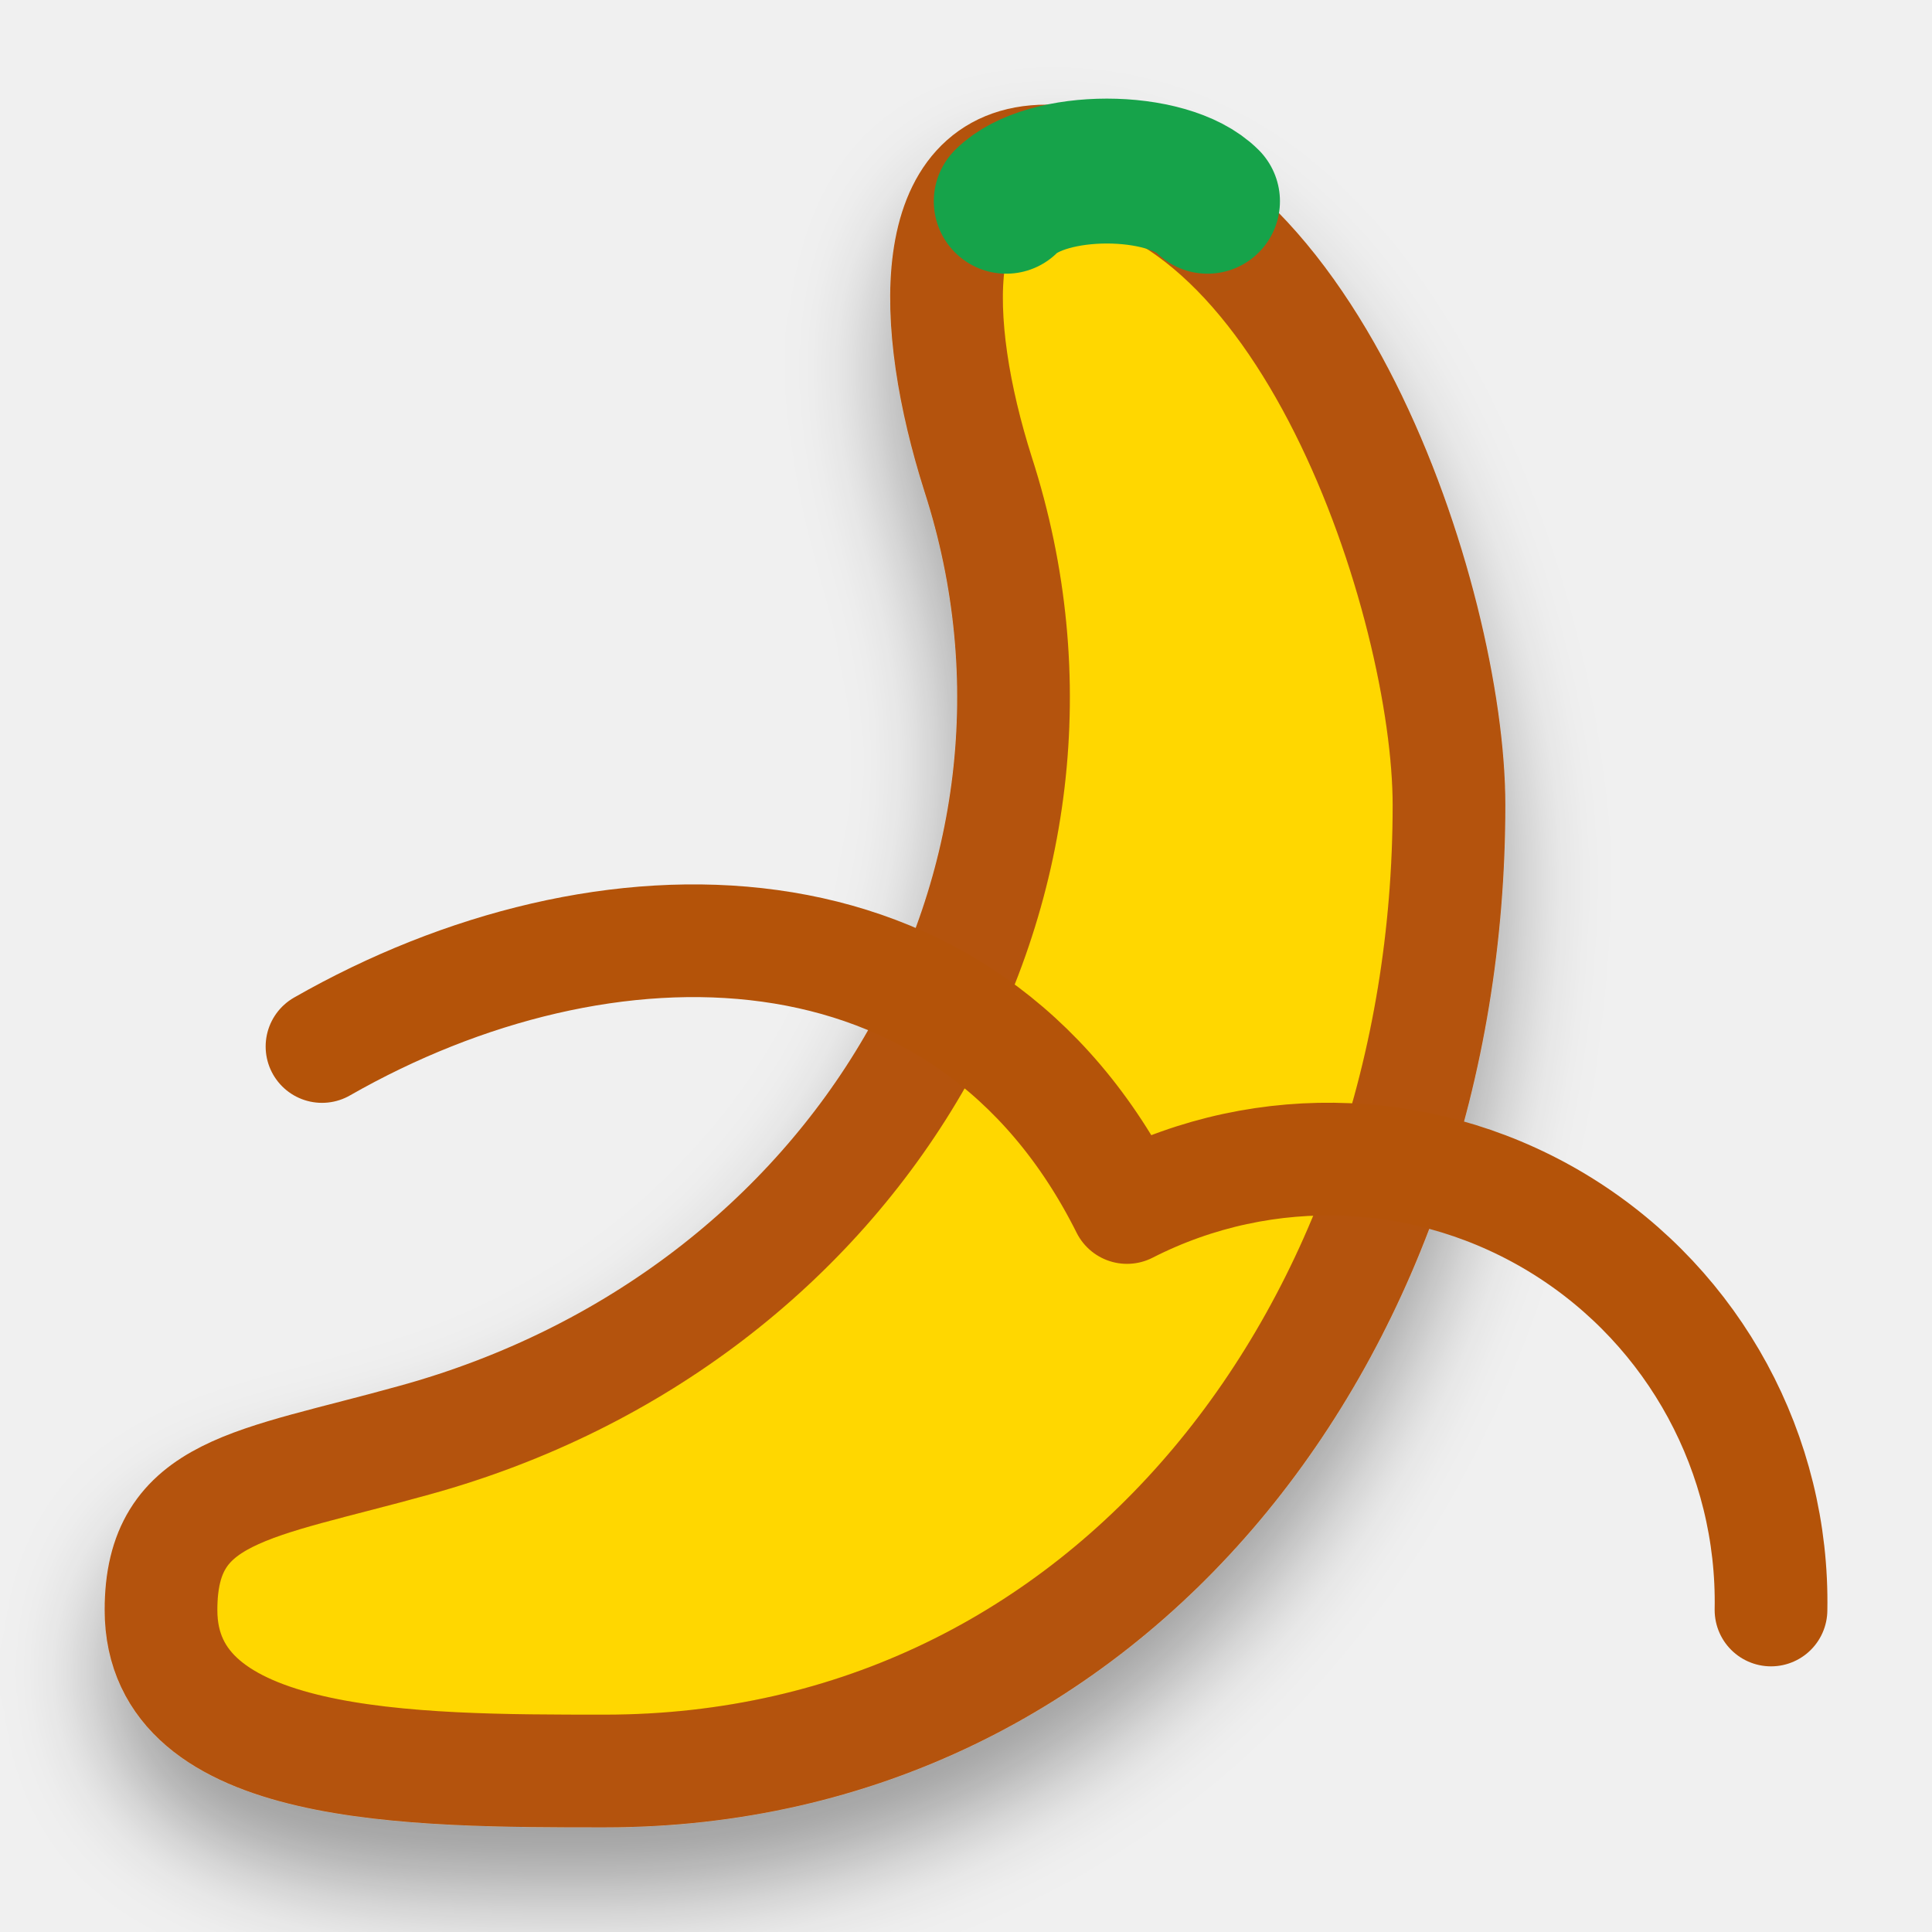
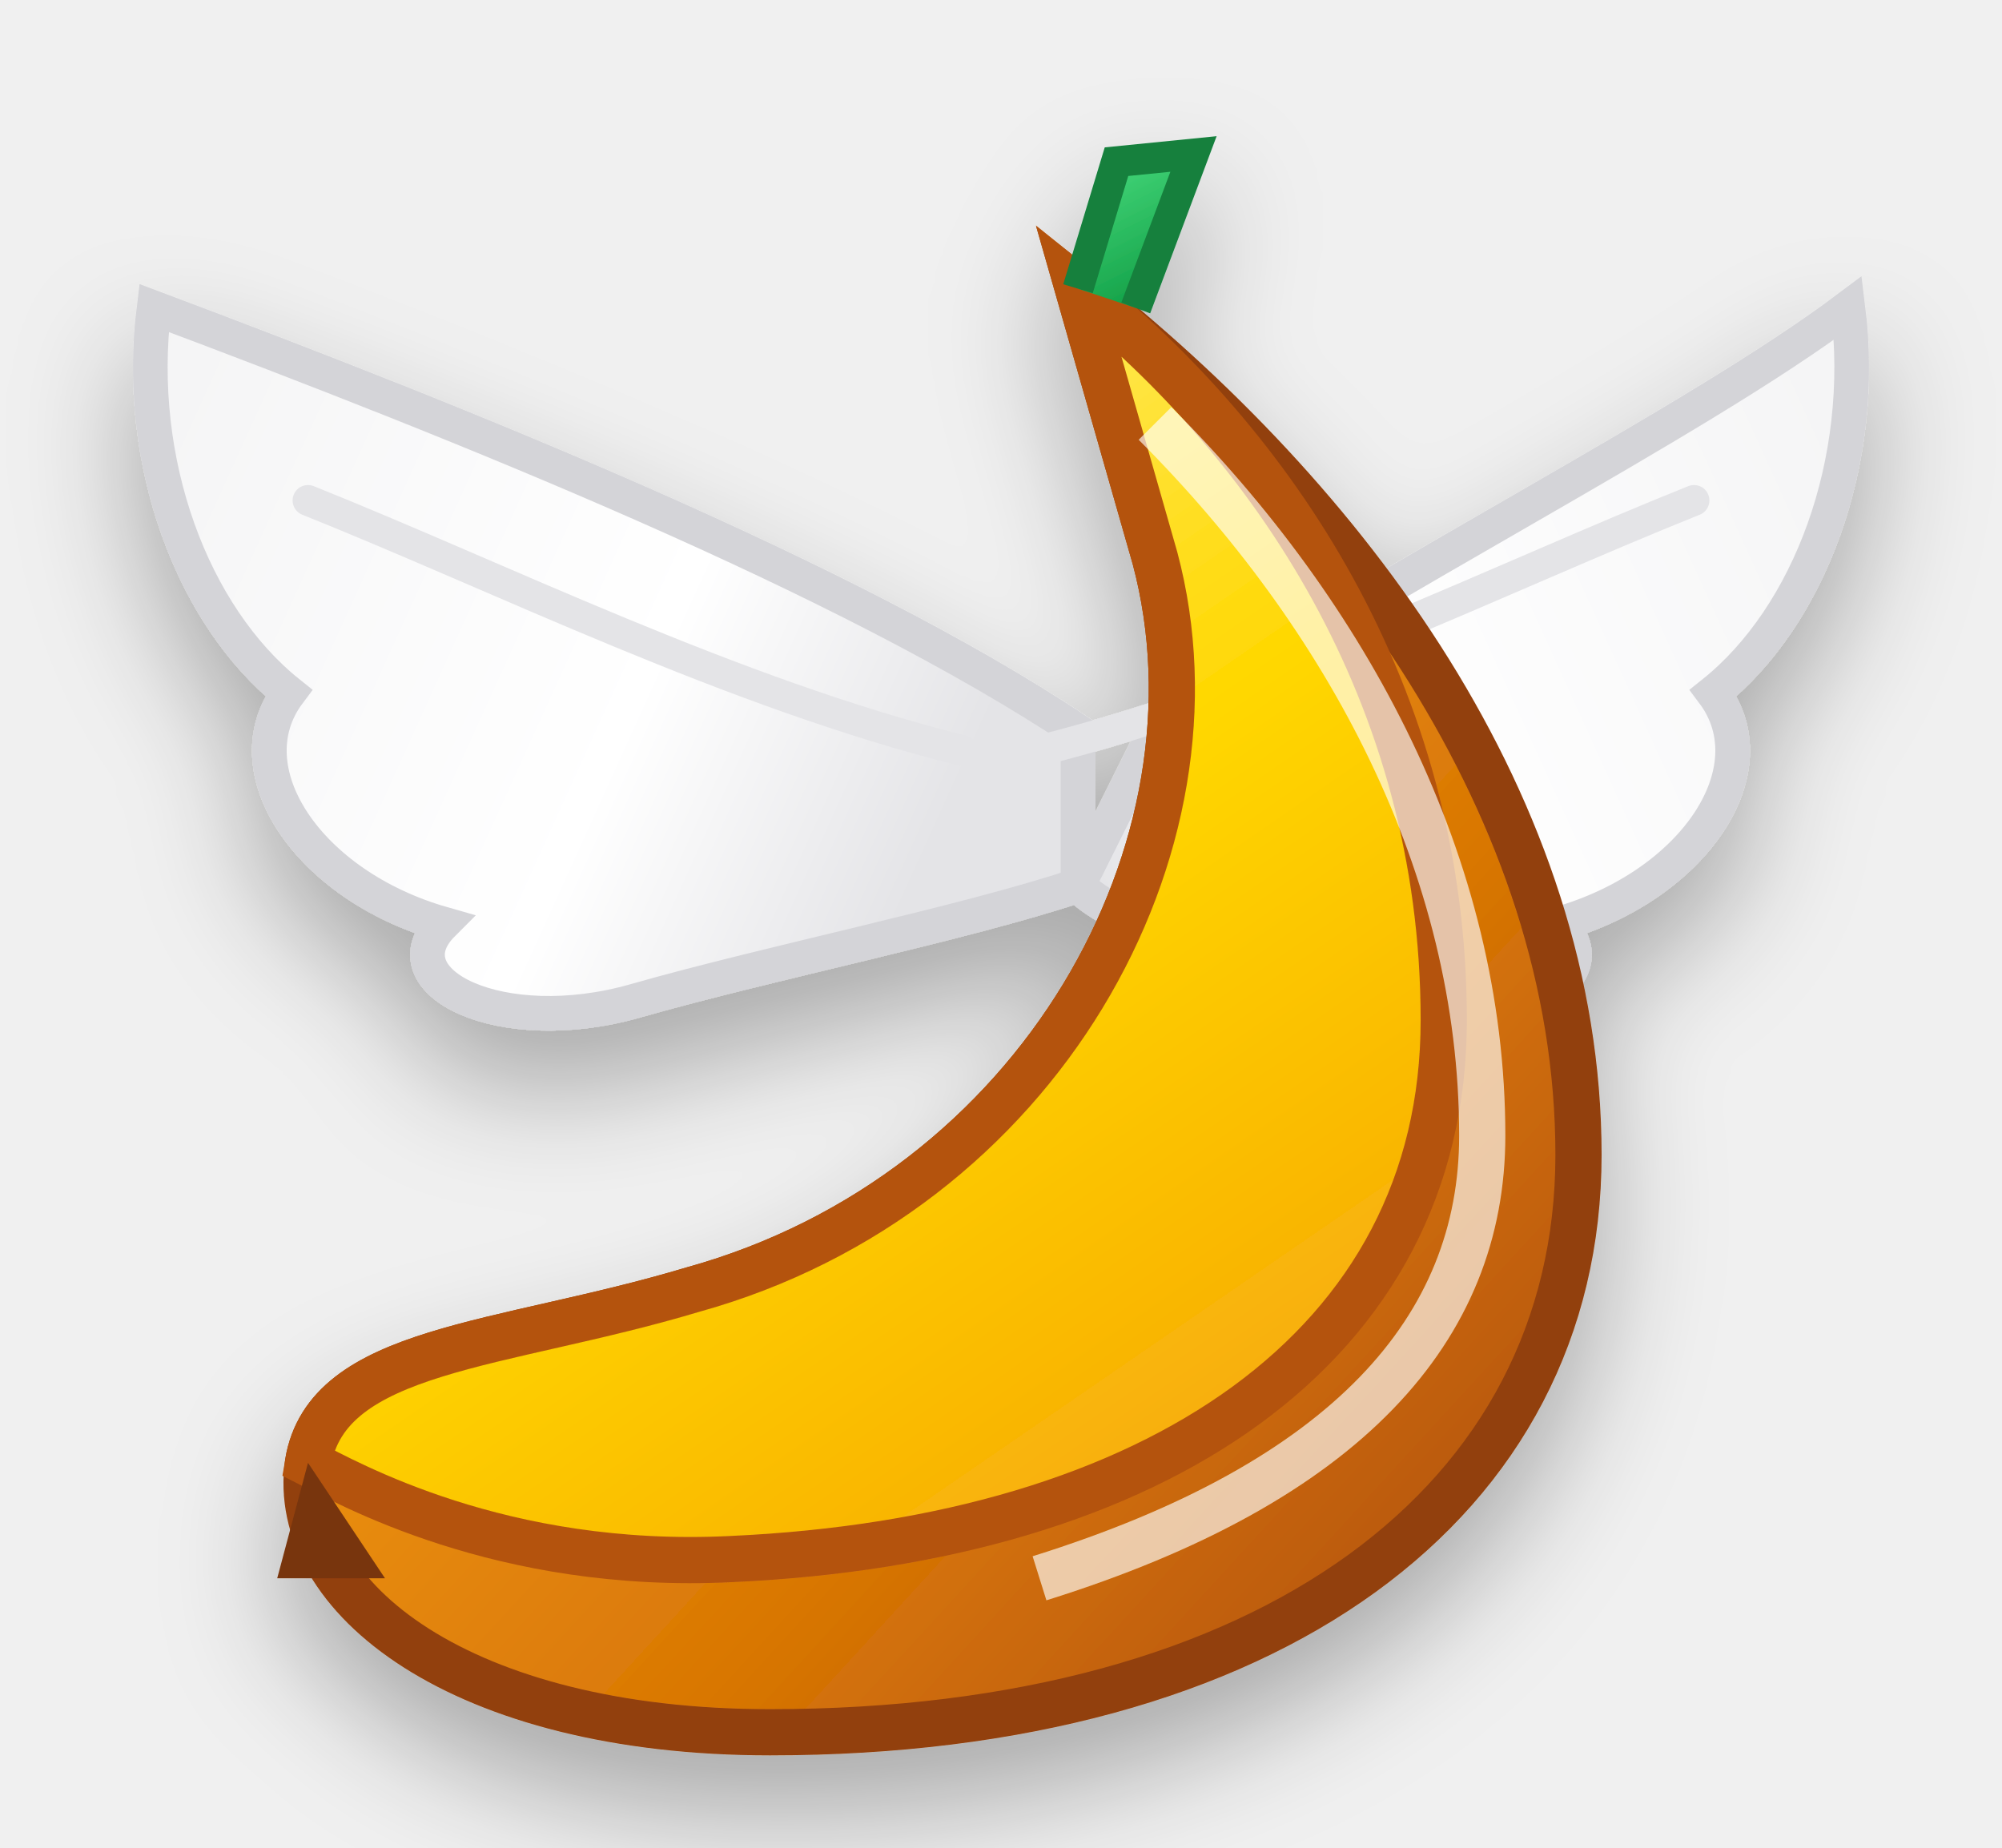
- <svg xmlns="http://www.w3.org/2000/svg" viewBox="0 0 24 24" fill="none">
+ <svg xmlns="http://www.w3.org/2000/svg" viewBox="0 0 52 48" fill="none">
  <defs>
-     <filter id="banana-shadow" x="-20%" y="-20%" width="140%" height="140%">
-       <feDropShadow dx="0" dy="0.8" stdDeviation="0.6" flood-color="#000000" flood-opacity="0.35" />
+     <linearGradient id="fav-w-left" x1="26" y1="18" x2="4" y2="8" gradientUnits="userSpaceOnUse">
+       <stop offset="0%" stop-color="#E4E4E7" />
+       <stop offset="35%" stop-color="#FFFFFF" />
+       <stop offset="100%" stop-color="#F4F4F5" />
+     </linearGradient>
+     <linearGradient id="fav-w-right" x1="26" y1="18" x2="48" y2="8" gradientUnits="userSpaceOnUse">
+       <stop offset="0%" stop-color="#E4E4E7" />
+       <stop offset="35%" stop-color="#FFFFFF" />
+       <stop offset="100%" stop-color="#F4F4F5" />
+     </linearGradient>
+     <linearGradient id="fav-b-top" x1="16" y1="8" x2="38" y2="40" gradientUnits="userSpaceOnUse">
+       <stop offset="0%" stop-color="#FFF385" />
+       <stop offset="45%" stop-color="#FFD700" />
+       <stop offset="100%" stop-color="#F59E0B" />
+     </linearGradient>
+     <linearGradient id="fav-b-bot" x1="12" y1="22" x2="36" y2="44" gradientUnits="userSpaceOnUse">
+       <stop offset="0%" stop-color="#F59E0B" />
+       <stop offset="60%" stop-color="#D97706" />
+       <stop offset="100%" stop-color="#B45309" />
+     </linearGradient>
+     <linearGradient id="fav-b-stem" x1="28" y1="4" x2="31" y2="10" gradientUnits="userSpaceOnUse">
+       <stop offset="0%" stop-color="#4ADE80" />
+       <stop offset="60%" stop-color="#16A34A" />
+       <stop offset="100%" stop-color="#14532D" />
+     </linearGradient>
+     <filter id="fav-shadow" x="-20%" y="-20%" width="140%" height="140%">
+       <feDropShadow dx="0" dy="1.5" stdDeviation="1.5" flood-color="#000000" flood-opacity="0.3" />
    </filter>
  </defs>
-   <path d="M5.15 17.89c5.52-1.52 8.65-6.89 7-12C11.55 4 11.5 2 13 2c3.22 0 5 5.5 5 8 0 6.5-4.2 12-10.49 12C5.11 22 2 22 2 20c0-1.5 1.14-1.55 3.15-2.11Z" fill="#FFD700" stroke="#B45309" stroke-width="1.4" stroke-linecap="round" stroke-linejoin="round" filter="url(#banana-shadow)" />
-   <path d="M4 13c3.5-2 8-2 10 2a5.5 5.5 0 0 1 8 5" stroke="#B45309" stroke-width="1.4" stroke-linecap="round" stroke-linejoin="round" />
-   <path d="M12.5 2.5C13 2 14.5 2 15 2.5" stroke="#16A34A" stroke-width="1.8" stroke-linecap="round" />
+   <g filter="url(#fav-shadow)">
+     <path d="M 28 19          C 22 15 12 11 4 8          C 3.5 12 5 16 7.5 18          C 6 20 8 23 11.5 24          C 10 25.5 13 27 16.5 26          C 20 25 25 24 28 23 Z" fill="url(#fav-w-left)" stroke="#D4D4D8" stroke-width="0.9" />
+     <path d="M 8 13 C 13 15 19 18 25 19.5" stroke="#E4E4E7" stroke-width="0.8" stroke-linecap="round" />
+     <path d="M 30 19          C 36 15 44 11 48 8          C 48.5 12 47 16 44.5 18          C 46 20 44 23 40.5 24          C 42 25.5 39 27 35.5 26          C 32 25 29 24 28 23 Z" fill="url(#fav-w-right)" stroke="#D4D4D8" stroke-width="0.9" />
+     <path d="M 44 13 C 39 15 33 18 27 19.5" stroke="#E4E4E7" stroke-width="0.8" stroke-linecap="round" />
+     <path d="M 28 7.5 C 35 13 41 21 41 30 C 41 39 33 45 20 45 C 12 45 7.5 41.5 8 38 C 8.5 35 13 35 18 33.5 C 27 31 32 22 30 14.5 Z" fill="url(#fav-b-bot)" stroke="#92400E" stroke-width="1.2" />
+     <path d="M 28 7.5 C 33 11.5 37.5 18 37.5 26.5 C 37.5 35 30 40 19 40.5 C 13 40.8 9 38.5 8 38 C 8.5 35 13 35 18 33.5 C 27 31 32 22 30 14.5 Z" fill="url(#fav-b-top)" stroke="#B45309" stroke-width="1.2" />
+     <path d="M 30 11 C 35 16 38.5 22.5 38.5 29.5 C 38.5 34.5 35 38.5 27 41" stroke="#FFFFFF" stroke-width="1.2" opacity="0.65" />
+     <path d="M 28 7.5 L 29 4.2 L 31 4 L 29.5 8" fill="url(#fav-b-stem)" stroke="#15803D" stroke-width="0.8" />
+     <path d="M 8 38 L 7.2 41 L 10 41 Z" fill="#78350F" />
+   </g>
</svg>
